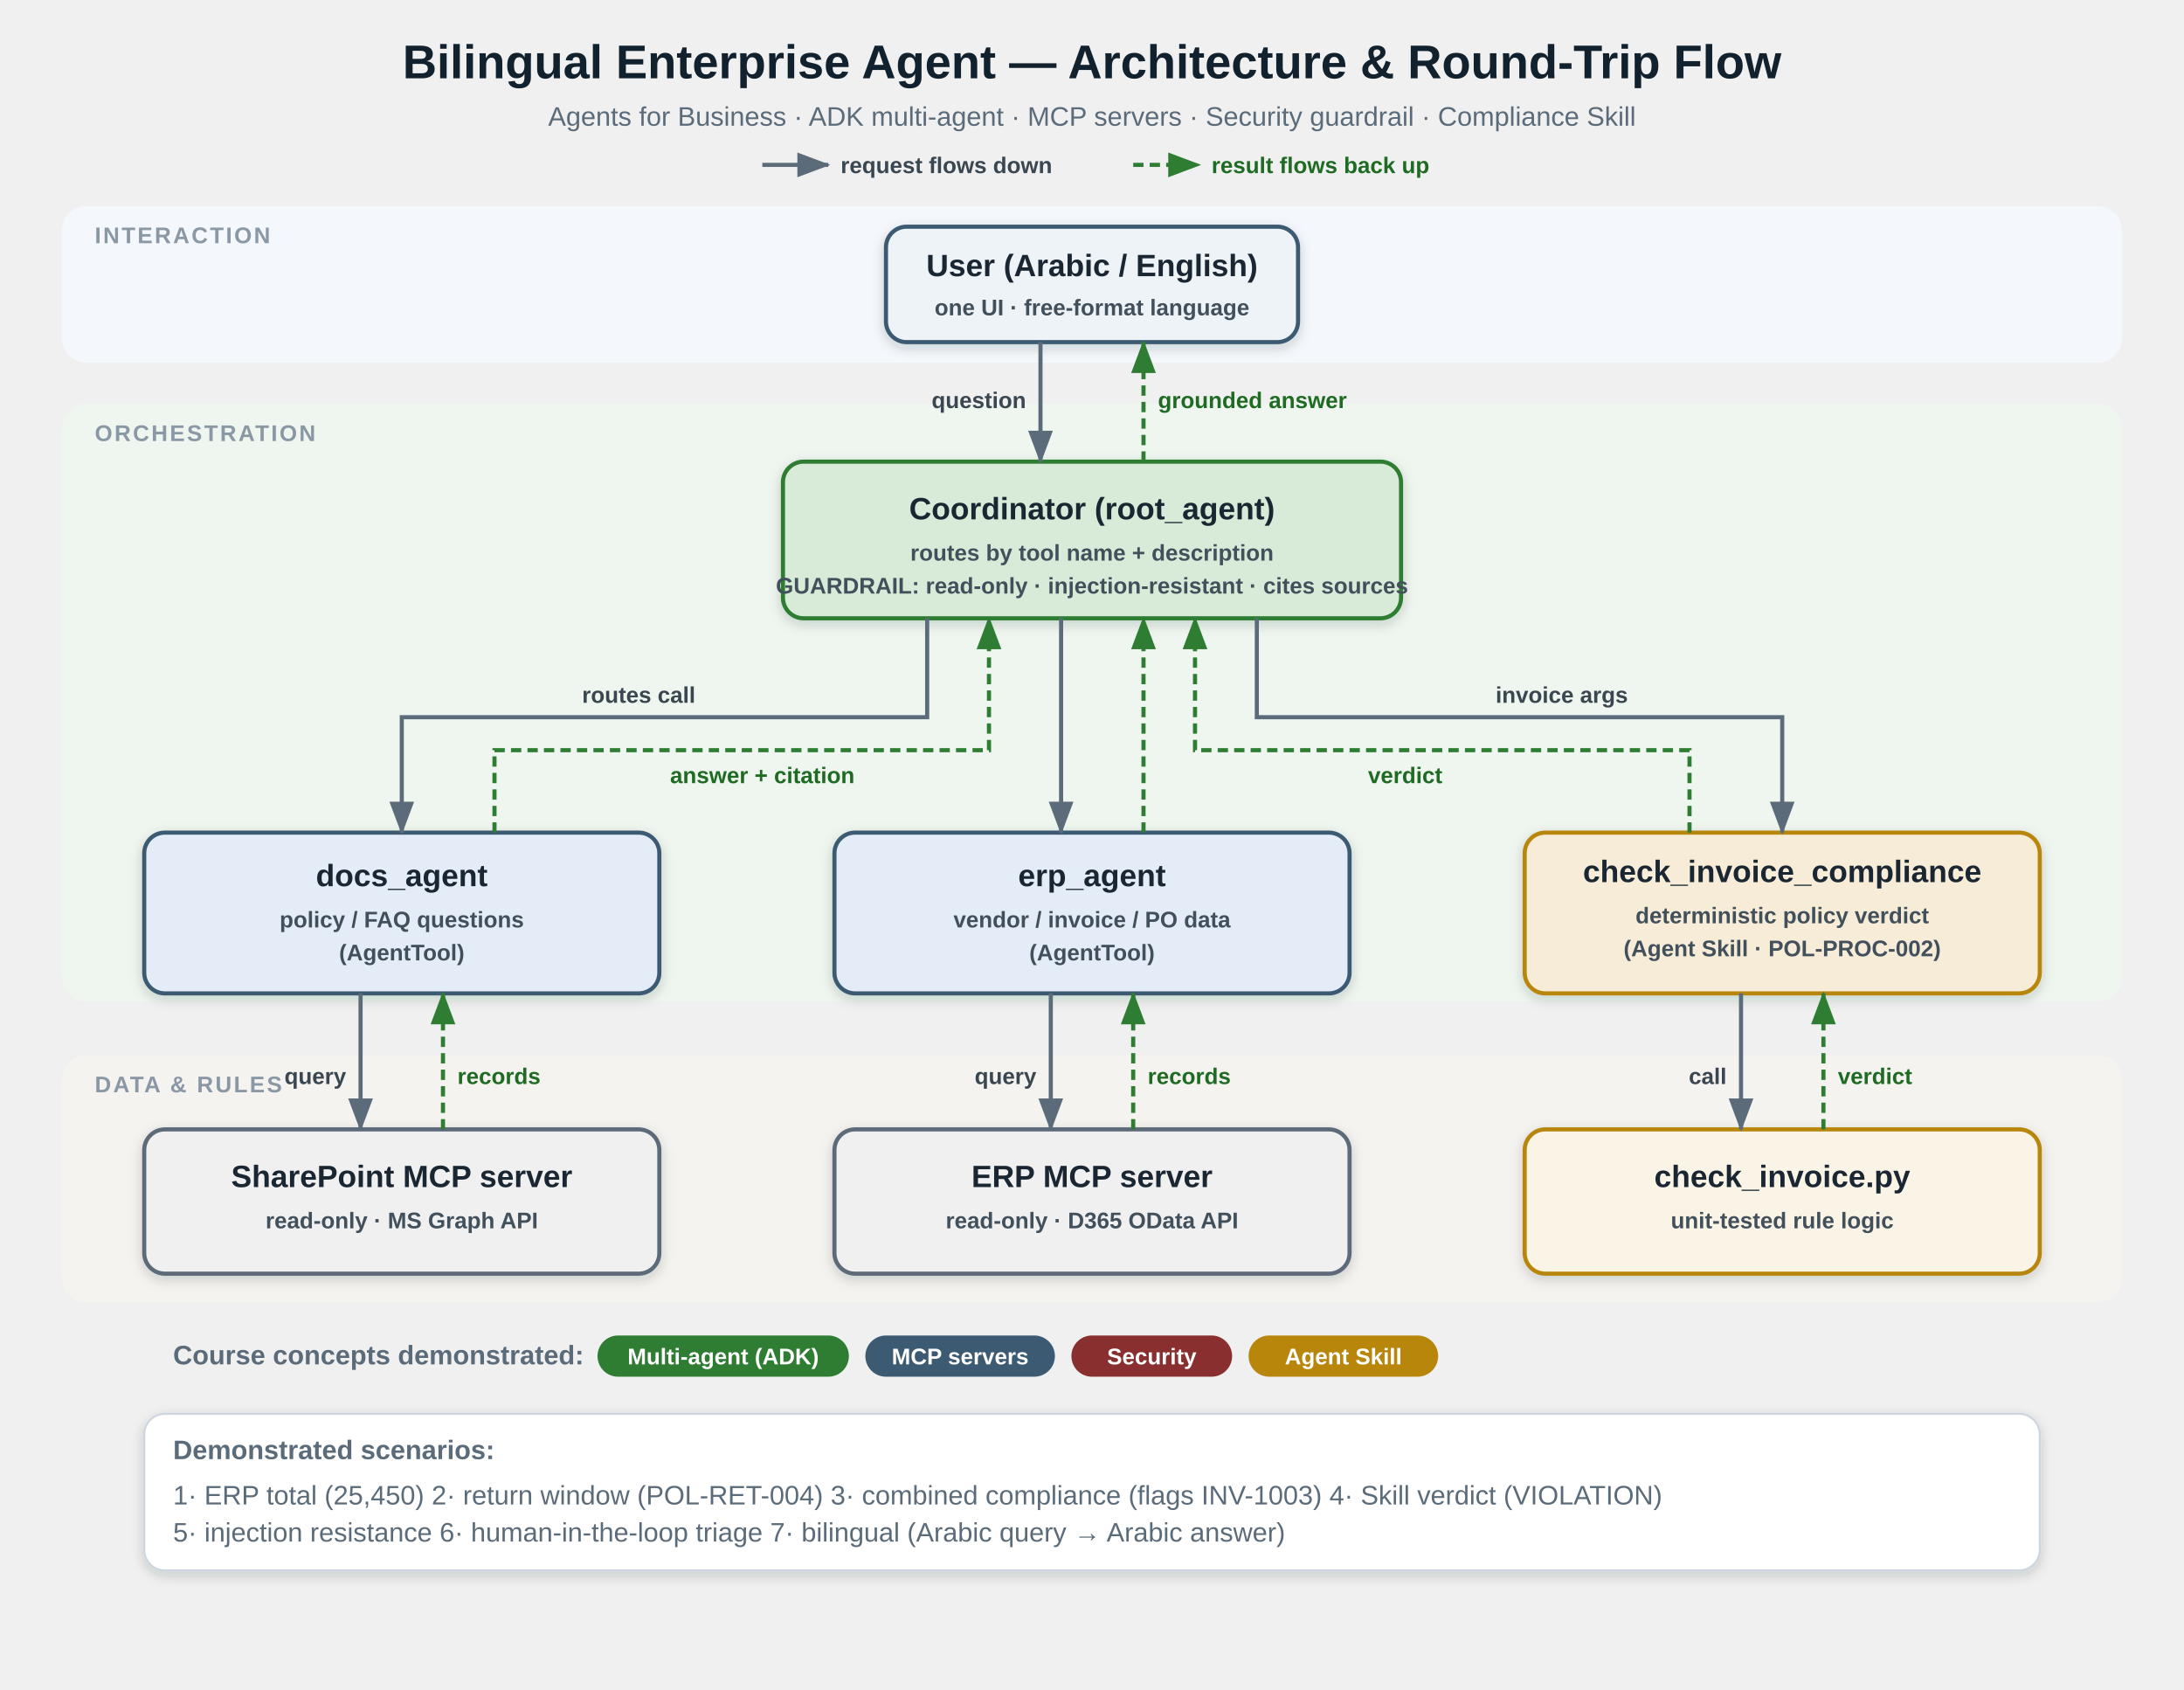
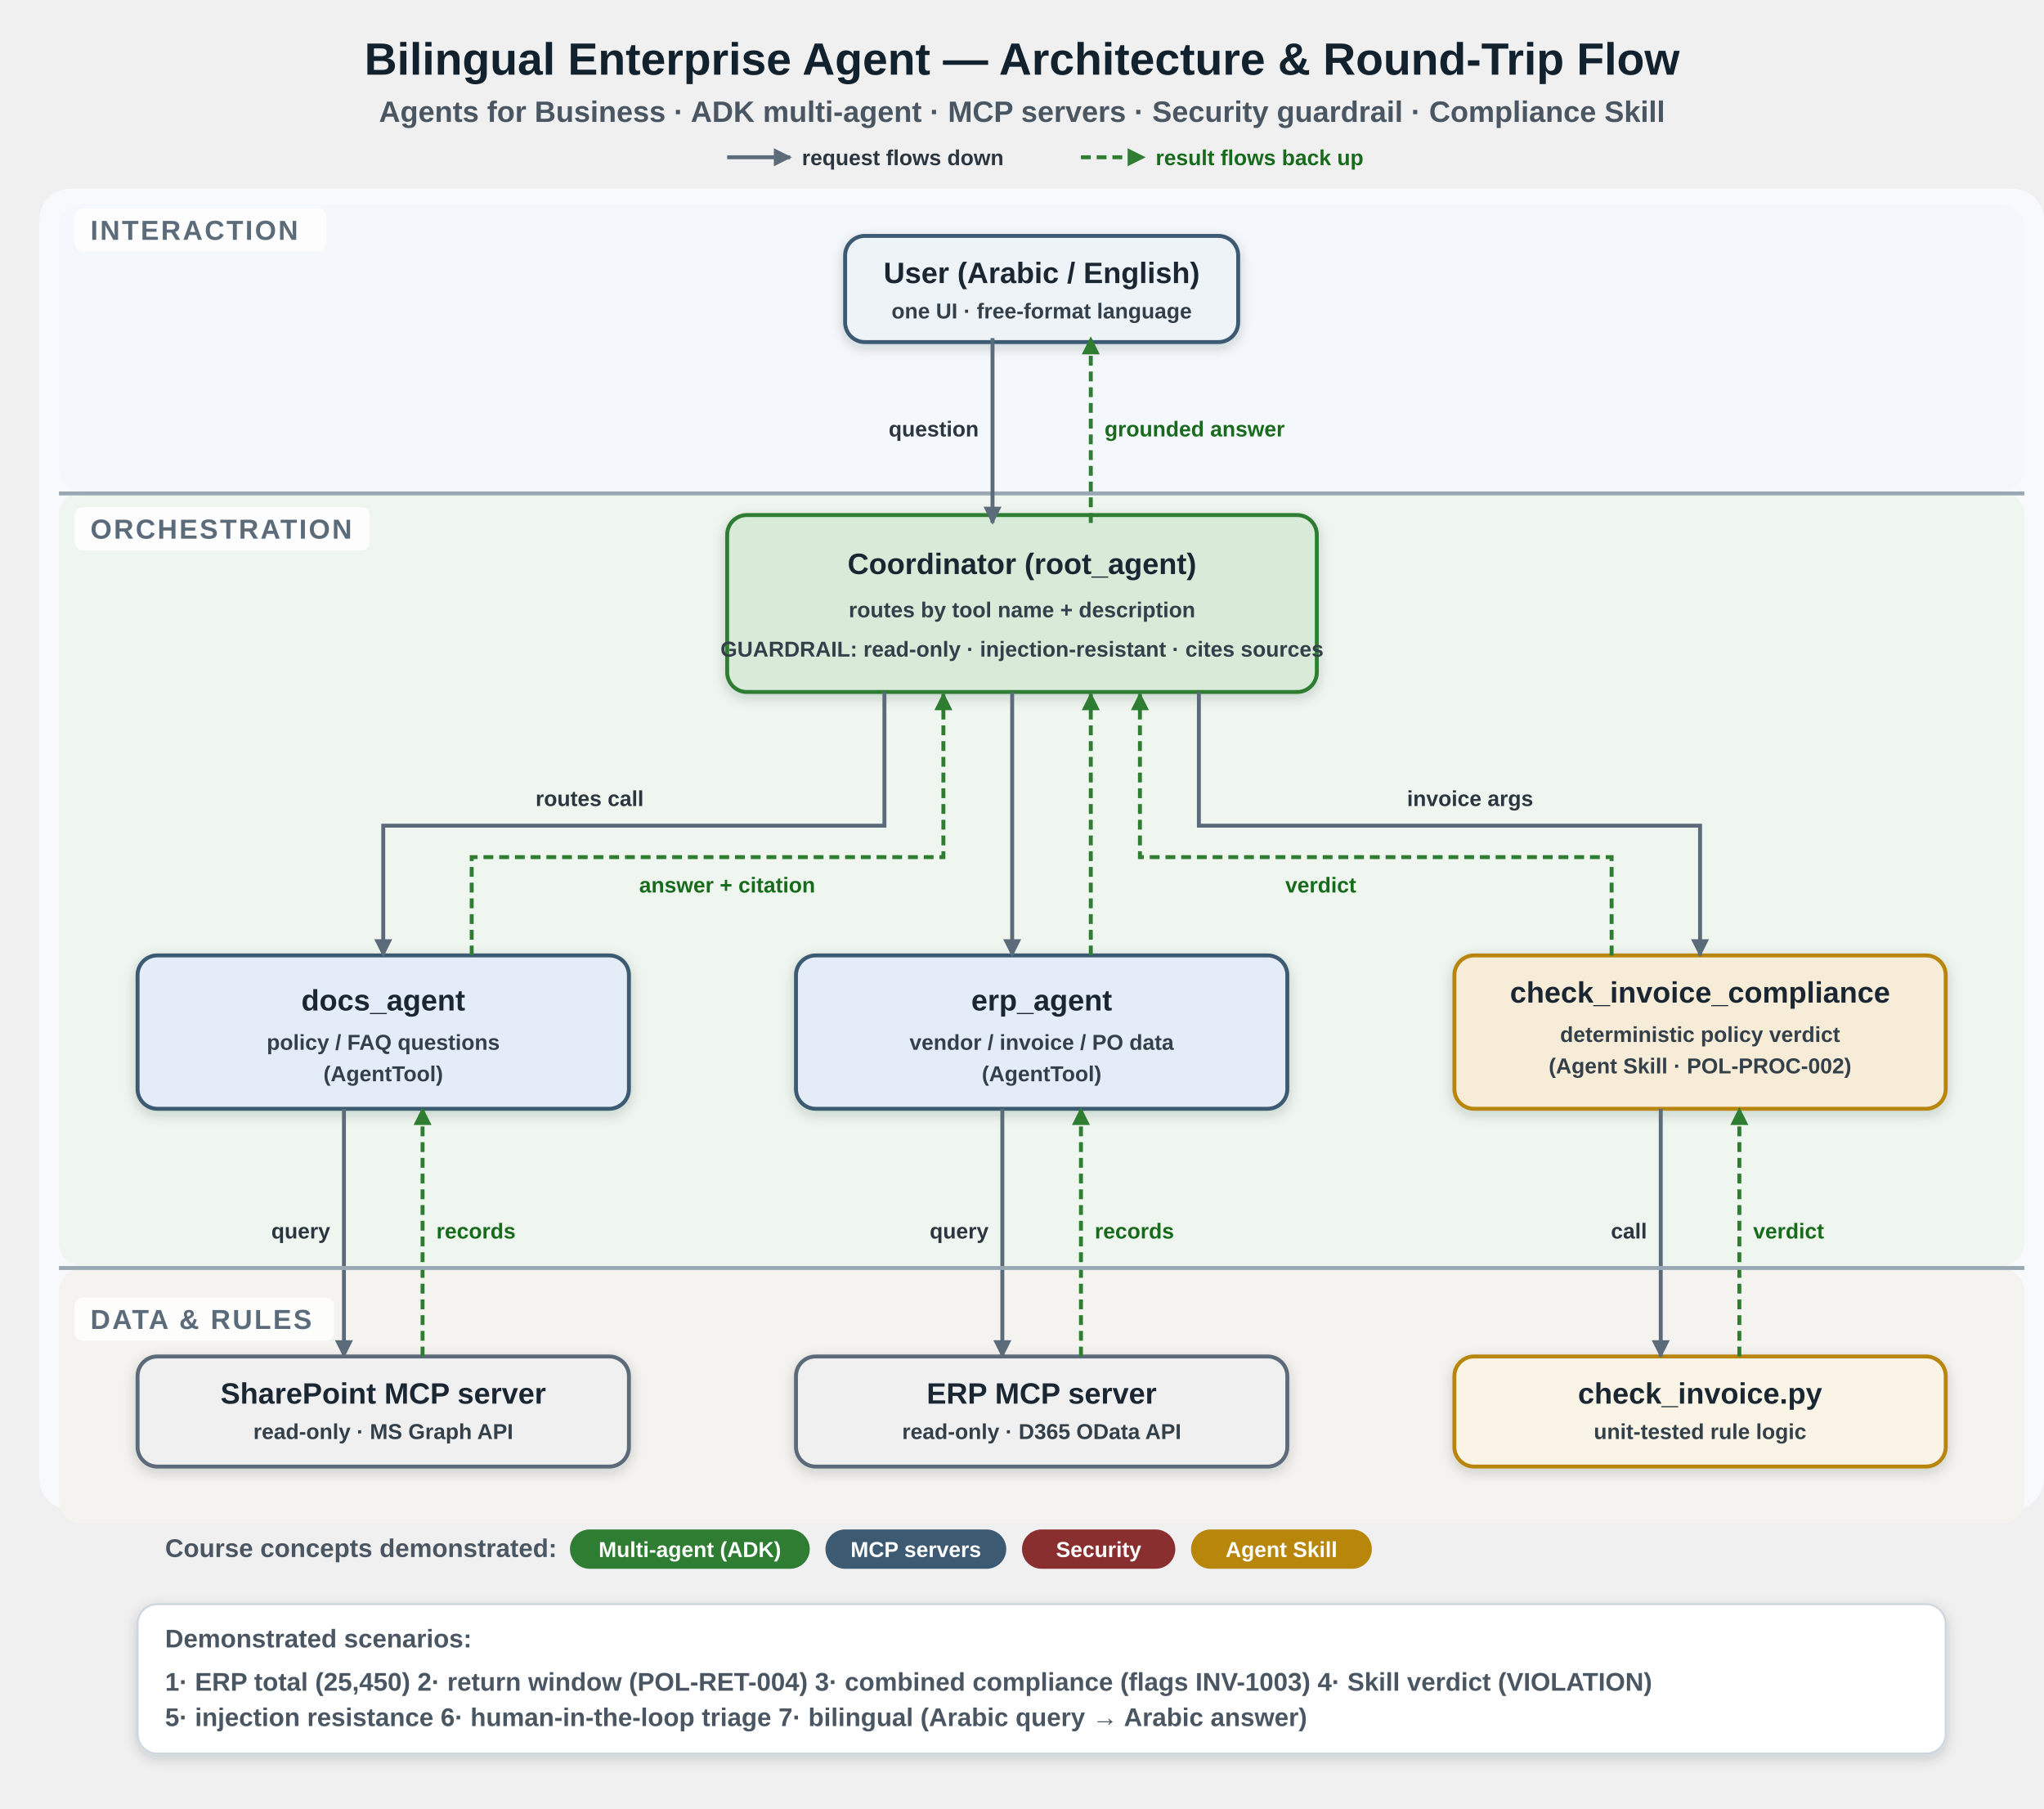
- <svg xmlns="http://www.w3.org/2000/svg" viewBox="0 0 1060 820" font-family="Segoe UI, Arial, sans-serif">
+ <svg xmlns="http://www.w3.org/2000/svg" viewBox="0 0 1040 920" font-family="Segoe UI, Arial, sans-serif">
  <defs>
-     <marker id="down" markerWidth="9" markerHeight="9" refX="7.5" refY="3" orient="auto" markerUnits="strokeWidth">
-       <path d="M0,0 L8,3 L0,6 Z" fill="#5b6b7a" />
+     <marker id="down" viewBox="0 0 12 12" markerWidth="11" markerHeight="11" refX="9" refY="5" orient="auto" markerUnits="userSpaceOnUse">
+       <path d="M0,0 L10,5 L0,10 Z" fill="#5b6b7a" />
    </marker>
-     <marker id="up" markerWidth="9" markerHeight="9" refX="7.5" refY="3" orient="auto" markerUnits="strokeWidth">
-       <path d="M0,0 L8,3 L0,6 Z" fill="#2e7d32" />
+     <marker id="up" viewBox="0 0 12 12" markerWidth="11" markerHeight="11" refX="9" refY="5" orient="auto" markerUnits="userSpaceOnUse">
+       <path d="M0,0 L10,5 L0,10 Z" fill="#2e7d32" />
    </marker>
    <filter id="shadow" x="-20%" y="-20%" width="140%" height="140%">
      <feDropShadow dx="0" dy="2" stdDeviation="3" flood-color="#1a2733" flood-opacity="0.18" />
    </filter>
    <style>
-       .lbl{font-size:15px;font-weight:600;fill:#1a2733;}
-       .sub{font-size:11px;font-weight:600;fill:#42505c;}
+       .lbl{font-size:15px;font-weight:700;fill:#1a2733;}
+       .sub{font-size:11px;font-weight:700;fill:#33404a;}
      .down{stroke:#5b6b7a;stroke-width:2;fill:none;}
      .up{stroke:#2e7d32;stroke-width:2;fill:none;stroke-dasharray:5,3;}
      .title{font-size:23px;font-weight:700;fill:#12212e;}
-       .cap{font-size:13px;fill:#5b6b7a;}
+       .cap{font-size:13px;font-weight:600;fill:#4a5763;}
      .tag{font-size:11px;font-weight:700;fill:#fff;}
-       .flowd{font-size:11px;font-weight:800;fill:#3a4650;}
-       .flowu{font-size:11px;font-weight:800;fill:#1f6b23;}
-       .band{font-size:11px;font-weight:700;fill:#8a97a4;letter-spacing:1px;}
+       .flowd{font-size:11px;font-weight:800;fill:#2b3640;}
+       .flowu{font-size:11px;font-weight:800;fill:#186b1c;}
+       .band{font-size:14px;font-weight:800;fill:#5b6b7a;letter-spacing:1px;}
    </style>
  </defs>
-   <text x="530" y="38" text-anchor="middle" class="title">Bilingual Enterprise Agent — Architecture &amp; Round-Trip Flow</text>
-   <text x="530" y="61" text-anchor="middle" class="cap">Agents for Business · ADK multi-agent · MCP servers · Security guardrail · Compliance Skill</text>
+   <text x="520" y="38" text-anchor="middle" class="title">Bilingual Enterprise Agent — Architecture &amp; Round-Trip Flow</text>
+   <text x="520" y="62" text-anchor="middle" font-size="15" font-weight="700" fill="#4a5763">Agents for Business · ADK multi-agent · MCP servers · Security guardrail · Compliance Skill</text>
  <line x1="370" y1="80" x2="402" y2="80" class="down" marker-end="url(#down)" />
  <text x="408" y="84" class="flowd">request flows down</text>
  <line x1="550" y1="80" x2="582" y2="80" class="up" marker-end="url(#up)" />
  <text x="588" y="84" class="flowu">result flows back up</text>
-   <rect x="30" y="100" width="1000" height="76" rx="12" fill="#f4f7fb" />
-   <text x="46" y="118" class="band">INTERACTION</text>
-   <rect x="30" y="196" width="1000" height="290" rx="12" fill="#eef6ef" />
-   <text x="46" y="214" class="band">ORCHESTRATION</text>
-   <rect x="30" y="512" width="1000" height="120" rx="12" fill="#f5f3ef" />
-   <text x="46" y="530" class="band">DATA &amp; RULES</text>
-   <rect x="430" y="110" width="200" height="56" rx="10" fill="#eef3f8" stroke="#3d5a73" stroke-width="2" filter="url(#shadow)" />
-   <text x="530" y="134" text-anchor="middle" class="lbl">User (Arabic / English)</text>
-   <text x="530" y="153" text-anchor="middle" class="sub">one UI · free-format language</text>
-   <rect x="380" y="224" width="300" height="76" rx="10" fill="#d8ead8" stroke="#2e7d32" stroke-width="2" filter="url(#shadow)" />
-   <text x="530" y="252" text-anchor="middle" class="lbl">Coordinator (root_agent)</text>
-   <text x="530" y="272" text-anchor="middle" class="sub">routes by tool name + description</text>
-   <text x="530" y="288" text-anchor="middle" class="sub">GUARDRAIL: read-only · injection-resistant · cites sources</text>
-   <line x1="505" y1="166" x2="505" y2="224" class="down" marker-end="url(#down)" />
-   <text x="498" y="198" text-anchor="end" class="flowd">question</text>
-   <line x1="555" y1="224" x2="555" y2="166" class="up" marker-end="url(#up)" />
-   <text x="562" y="198" text-anchor="start" class="flowu">grounded answer</text>
-   <rect x="70" y="404" width="250" height="78" rx="10" fill="#e3ecf7" stroke="#3d5a73" stroke-width="2" filter="url(#shadow)" />
-   <text x="195" y="430" text-anchor="middle" class="lbl">docs_agent</text>
-   <text x="195" y="450" text-anchor="middle" class="sub">policy / FAQ questions</text>
-   <text x="195" y="466" text-anchor="middle" class="sub">(AgentTool)</text>
-   <rect x="405" y="404" width="250" height="78" rx="10" fill="#e3ecf7" stroke="#3d5a73" stroke-width="2" filter="url(#shadow)" />
-   <text x="530" y="430" text-anchor="middle" class="lbl">erp_agent</text>
-   <text x="530" y="450" text-anchor="middle" class="sub">vendor / invoice / PO data</text>
-   <text x="530" y="466" text-anchor="middle" class="sub">(AgentTool)</text>
-   <rect x="740" y="404" width="250" height="78" rx="10" fill="#f7ecd8" stroke="#b8860b" stroke-width="2" filter="url(#shadow)" />
-   <text x="865" y="428" text-anchor="middle" class="lbl">check_invoice_compliance</text>
-   <text x="865" y="448" text-anchor="middle" class="sub">deterministic policy verdict</text>
-   <text x="865" y="464" text-anchor="middle" class="sub">(Agent Skill · POL-PROC-002)</text>
-   <polyline points="450,300 450,348 195,348 195,404" class="down" marker-end="url(#down)" />
-   <text x="310" y="341" text-anchor="middle" class="flowd">routes call</text>
-   <polyline points="240,404 240,364 480,364 480,300" class="up" marker-end="url(#up)" />
-   <text x="370" y="380" text-anchor="middle" class="flowu">answer + citation</text>
-   <line x1="515" y1="300" x2="515" y2="404" class="down" marker-end="url(#down)" />
-   <line x1="555" y1="404" x2="555" y2="300" class="up" marker-end="url(#up)" />
-   <polyline points="610,300 610,348 865,348 865,404" class="down" marker-end="url(#down)" />
-   <text x="758" y="341" text-anchor="middle" class="flowd">invoice args</text>
-   <polyline points="820,404 820,364 580,364 580,300" class="up" marker-end="url(#up)" />
-   <text x="682" y="380" text-anchor="middle" class="flowu">verdict</text>
-   <rect x="70" y="548" width="250" height="70" rx="10" fill="#f0f0f0" stroke="#5b6b7a" stroke-width="2" filter="url(#shadow)" />
-   <text x="195" y="576" text-anchor="middle" class="lbl">SharePoint MCP server</text>
-   <text x="195" y="596" text-anchor="middle" class="sub">read-only · MS Graph API</text>
-   <rect x="405" y="548" width="250" height="70" rx="10" fill="#f0f0f0" stroke="#5b6b7a" stroke-width="2" filter="url(#shadow)" />
-   <text x="530" y="576" text-anchor="middle" class="lbl">ERP MCP server</text>
-   <text x="530" y="596" text-anchor="middle" class="sub">read-only · D365 OData API</text>
-   <rect x="740" y="548" width="250" height="70" rx="10" fill="#faf4e6" stroke="#b8860b" stroke-width="2" filter="url(#shadow)" />
-   <text x="865" y="576" text-anchor="middle" class="lbl">check_invoice.py</text>
-   <text x="865" y="596" text-anchor="middle" class="sub">unit-tested rule logic</text>
-   <line x1="175" y1="482" x2="175" y2="548" class="down" marker-end="url(#down)" />
-   <text x="168" y="526" text-anchor="end" class="flowd">query</text>
-   <line x1="215" y1="548" x2="215" y2="482" class="up" marker-end="url(#up)" />
-   <text x="222" y="526" text-anchor="start" class="flowu">records</text>
-   <line x1="510" y1="482" x2="510" y2="548" class="down" marker-end="url(#down)" />
-   <text x="503" y="526" text-anchor="end" class="flowd">query</text>
-   <line x1="550" y1="548" x2="550" y2="482" class="up" marker-end="url(#up)" />
-   <text x="557" y="526" text-anchor="start" class="flowu">records</text>
-   <line x1="845" y1="482" x2="845" y2="548" class="down" marker-end="url(#down)" />
-   <text x="838" y="526" text-anchor="end" class="flowd">call</text>
-   <line x1="885" y1="548" x2="885" y2="482" class="up" marker-end="url(#up)" />
-   <text x="892" y="526" text-anchor="start" class="flowu">verdict</text>
-   <text x="84" y="662" class="cap" font-weight="700">Course concepts demonstrated:</text>
-   <rect x="290" y="648" width="122" height="20" rx="10" fill="#2e7d32" />
-   <text x="351" y="662" text-anchor="middle" class="tag">Multi-agent (ADK)</text>
-   <rect x="420" y="648" width="92" height="20" rx="10" fill="#3d5a73" />
-   <text x="466" y="662" text-anchor="middle" class="tag">MCP servers</text>
-   <rect x="520" y="648" width="78" height="20" rx="10" fill="#8a2f2f" />
-   <text x="559" y="662" text-anchor="middle" class="tag">Security</text>
-   <rect x="606" y="648" width="92" height="20" rx="10" fill="#b8860b" />
-   <text x="652" y="662" text-anchor="middle" class="tag">Agent Skill</text>
-   <rect x="70" y="686" width="920" height="76" rx="10" fill="#ffffff" stroke="#cdd6df" filter="url(#shadow)" />
-   <text x="84" y="708" class="cap" font-weight="700">Demonstrated scenarios:</text>
-   <text x="84" y="730" class="cap">1· ERP total (25,450)   2· return window (POL-RET-004)   3· combined compliance (flags INV-1003)   4· Skill verdict (VIOLATION)</text>
-   <text x="84" y="748" class="cap">5· injection resistance   6· human-in-the-loop triage   7· bilingual (Arabic query → Arabic answer)</text>
+   <rect x="20" y="96" width="1020" height="672" rx="16" fill="#f7f9fc" />
+   <rect x="30" y="104" width="1000" height="146" rx="12" fill="#f4f7fb" />
+   <rect x="38" y="106" width="128" height="22" rx="4" fill="#ffffff" opacity="0.8" />
+   <text x="46" y="122" class="band">INTERACTION</text>
+   <rect x="430" y="120" width="200" height="54" rx="10" fill="#eef3f8" stroke="#3d5a73" stroke-width="2" filter="url(#shadow)" />
+   <text x="530" y="144" text-anchor="middle" class="lbl">User (Arabic / English)</text>
+   <text x="530" y="162" text-anchor="middle" class="sub">one UI · free-format language</text>
+   <text x="498" y="222" text-anchor="end" class="flowd">question</text>
+   <text x="562" y="222" text-anchor="start" class="flowu">grounded answer</text>
+   <rect x="30" y="250" width="1000" height="394" rx="12" fill="#eef6ef" />
+   <rect x="38" y="258" width="150" height="22" rx="4" fill="#ffffff" opacity="0.8" />
+   <text x="46" y="274" class="band">ORCHESTRATION</text>
+   <rect x="370" y="262" width="300" height="90" rx="10" fill="#d8ead8" stroke="#2e7d32" stroke-width="2" filter="url(#shadow)" />
+   <text x="520" y="292" text-anchor="middle" class="lbl">Coordinator (root_agent)</text>
+   <text x="520" y="314" text-anchor="middle" class="sub">routes by tool name + description</text>
+   <text x="520" y="334" text-anchor="middle" class="sub">GUARDRAIL: read-only · injection-resistant · cites sources</text>
+   <rect x="70" y="486" width="250" height="78" rx="10" fill="#e3ecf7" stroke="#3d5a73" stroke-width="2" filter="url(#shadow)" />
+   <text x="195" y="514" text-anchor="middle" class="lbl">docs_agent</text>
+   <text x="195" y="534" text-anchor="middle" class="sub">policy / FAQ questions</text>
+   <text x="195" y="550" text-anchor="middle" class="sub">(AgentTool)</text>
+   <rect x="405" y="486" width="250" height="78" rx="10" fill="#e3ecf7" stroke="#3d5a73" stroke-width="2" filter="url(#shadow)" />
+   <text x="530" y="514" text-anchor="middle" class="lbl">erp_agent</text>
+   <text x="530" y="534" text-anchor="middle" class="sub">vendor / invoice / PO data</text>
+   <text x="530" y="550" text-anchor="middle" class="sub">(AgentTool)</text>
+   <rect x="740" y="486" width="250" height="78" rx="10" fill="#f7ecd8" stroke="#b8860b" stroke-width="2" filter="url(#shadow)" />
+   <text x="865" y="510" text-anchor="middle" class="lbl">check_invoice_compliance</text>
+   <text x="865" y="530" text-anchor="middle" class="sub">deterministic policy verdict</text>
+   <text x="865" y="546" text-anchor="middle" class="sub">(Agent Skill · POL-PROC-002)</text>
+   <polyline points="450,352 450,420 195,420 195,486" class="down" marker-end="url(#down)" />
+   <text x="300" y="410" text-anchor="middle" class="flowd">routes call</text>
+   <polyline points="240,486 240,436 480,436 480,353" class="up" marker-end="url(#up)" />
+   <text x="370" y="454" text-anchor="middle" class="flowu">answer + citation</text>
+   <line x1="515" y1="352" x2="515" y2="486" class="down" marker-end="url(#down)" />
+   <line x1="555" y1="486" x2="555" y2="353" class="up" marker-end="url(#up)" />
+   <polyline points="610,352 610,420 865,420 865,486" class="down" marker-end="url(#down)" />
+   <text x="748" y="410" text-anchor="middle" class="flowd">invoice args</text>
+   <polyline points="820,486 820,436 580,436 580,353" class="up" marker-end="url(#up)" />
+   <text x="672" y="454" text-anchor="middle" class="flowu">verdict</text>
+   <rect x="30" y="645" width="1000" height="130" rx="12" fill="#f5f3ef" />
+   <rect x="38" y="660" width="132" height="22" rx="4" fill="#ffffff" opacity="0.8" />
+   <text x="46" y="676" class="band">DATA &amp; RULES</text>
+   <rect x="70" y="690" width="250" height="56" rx="10" fill="#f0f0f0" stroke="#5b6b7a" stroke-width="2" filter="url(#shadow)" />
+   <text x="195" y="714" text-anchor="middle" class="lbl">SharePoint MCP server</text>
+   <text x="195" y="732" text-anchor="middle" class="sub">read-only · MS Graph API</text>
+   <rect x="405" y="690" width="250" height="56" rx="10" fill="#f0f0f0" stroke="#5b6b7a" stroke-width="2" filter="url(#shadow)" />
+   <text x="530" y="714" text-anchor="middle" class="lbl">ERP MCP server</text>
+   <text x="530" y="732" text-anchor="middle" class="sub">read-only · D365 OData API</text>
+   <rect x="740" y="690" width="250" height="56" rx="10" fill="#faf4e6" stroke="#b8860b" stroke-width="2" filter="url(#shadow)" />
+   <text x="865" y="714" text-anchor="middle" class="lbl">check_invoice.py</text>
+   <text x="865" y="732" text-anchor="middle" class="sub">unit-tested rule logic</text>
+   <line x1="175" y1="564" x2="175" y2="690" class="down" marker-end="url(#down)" />
+   <text x="168" y="630" text-anchor="end" class="flowd">query</text>
+   <line x1="215" y1="690" x2="215" y2="564" class="up" marker-end="url(#up)" />
+   <text x="222" y="630" text-anchor="start" class="flowu">records</text>
+   <line x1="510" y1="564" x2="510" y2="690" class="down" marker-end="url(#down)" />
+   <text x="503" y="630" text-anchor="end" class="flowd">query</text>
+   <line x1="550" y1="690" x2="550" y2="564" class="up" marker-end="url(#up)" />
+   <text x="557" y="630" text-anchor="start" class="flowu">records</text>
+   <line x1="845" y1="564" x2="845" y2="690" class="down" marker-end="url(#down)" />
+   <text x="838" y="630" text-anchor="end" class="flowd">call</text>
+   <line x1="885" y1="690" x2="885" y2="564" class="up" marker-end="url(#up)" />
+   <text x="892" y="630" text-anchor="start" class="flowu">verdict</text>
+   <text x="84" y="792" class="cap" font-weight="700">Course concepts demonstrated:</text>
+   <rect x="290" y="778" width="122" height="20" rx="10" fill="#2e7d32" />
+   <text x="351" y="792" text-anchor="middle" class="tag">Multi-agent (ADK)</text>
+   <rect x="420" y="778" width="92" height="20" rx="10" fill="#3d5a73" />
+   <text x="466" y="792" text-anchor="middle" class="tag">MCP servers</text>
+   <rect x="520" y="778" width="78" height="20" rx="10" fill="#8a2f2f" />
+   <text x="559" y="792" text-anchor="middle" class="tag">Security</text>
+   <rect x="606" y="778" width="92" height="20" rx="10" fill="#b8860b" />
+   <text x="652" y="792" text-anchor="middle" class="tag">Agent Skill</text>
+   <rect x="70" y="816" width="920" height="76" rx="10" fill="#ffffff" stroke="#cdd6df" filter="url(#shadow)" />
+   <text x="84" y="838" class="cap" font-weight="700">Demonstrated scenarios:</text>
+   <text x="84" y="860" class="cap">1· ERP total (25,450)   2· return window (POL-RET-004)   3· combined compliance (flags INV-1003)   4· Skill verdict (VIOLATION)</text>
+   <text x="84" y="878" class="cap">5· injection resistance   6· human-in-the-loop triage   7· bilingual (Arabic query → Arabic answer)</text>
+   <rect x="30" y="250" width="1000" height="2" fill="#9aa8b4" />
+   <rect x="30" y="644" width="1000" height="2" fill="#9aa8b4" />
+   <line x1="505" y1="172" x2="505" y2="266" class="down" marker-end="url(#down)" />
+   <line x1="555" y1="266" x2="555" y2="172" class="up" marker-end="url(#up)" />
</svg>
